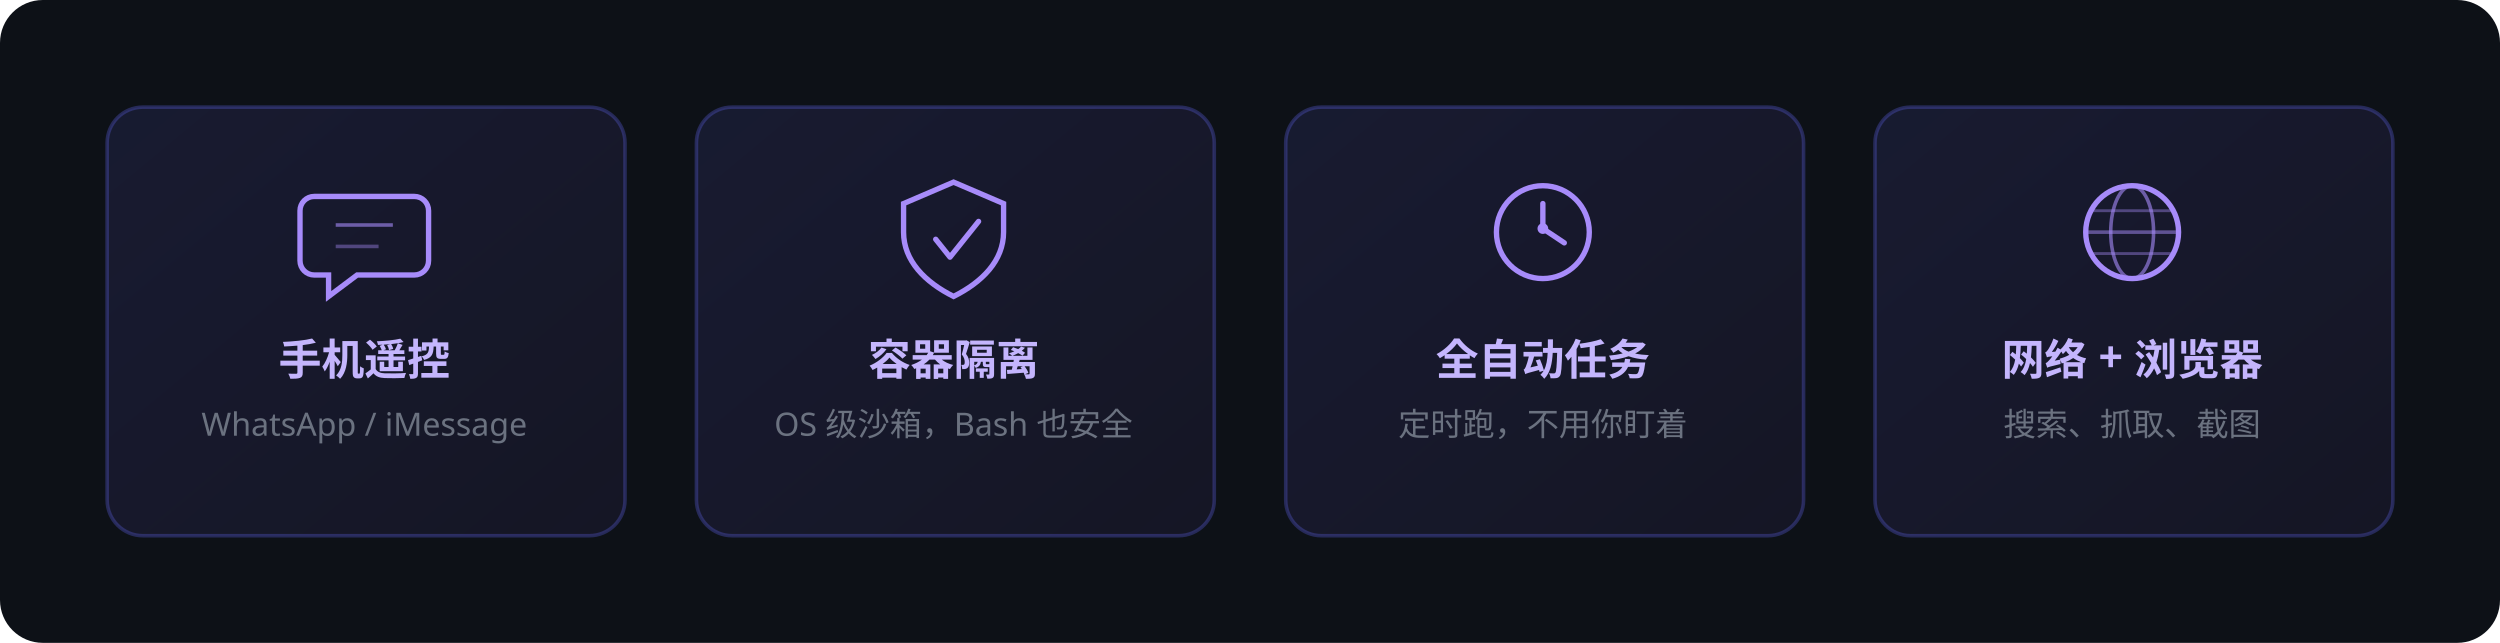
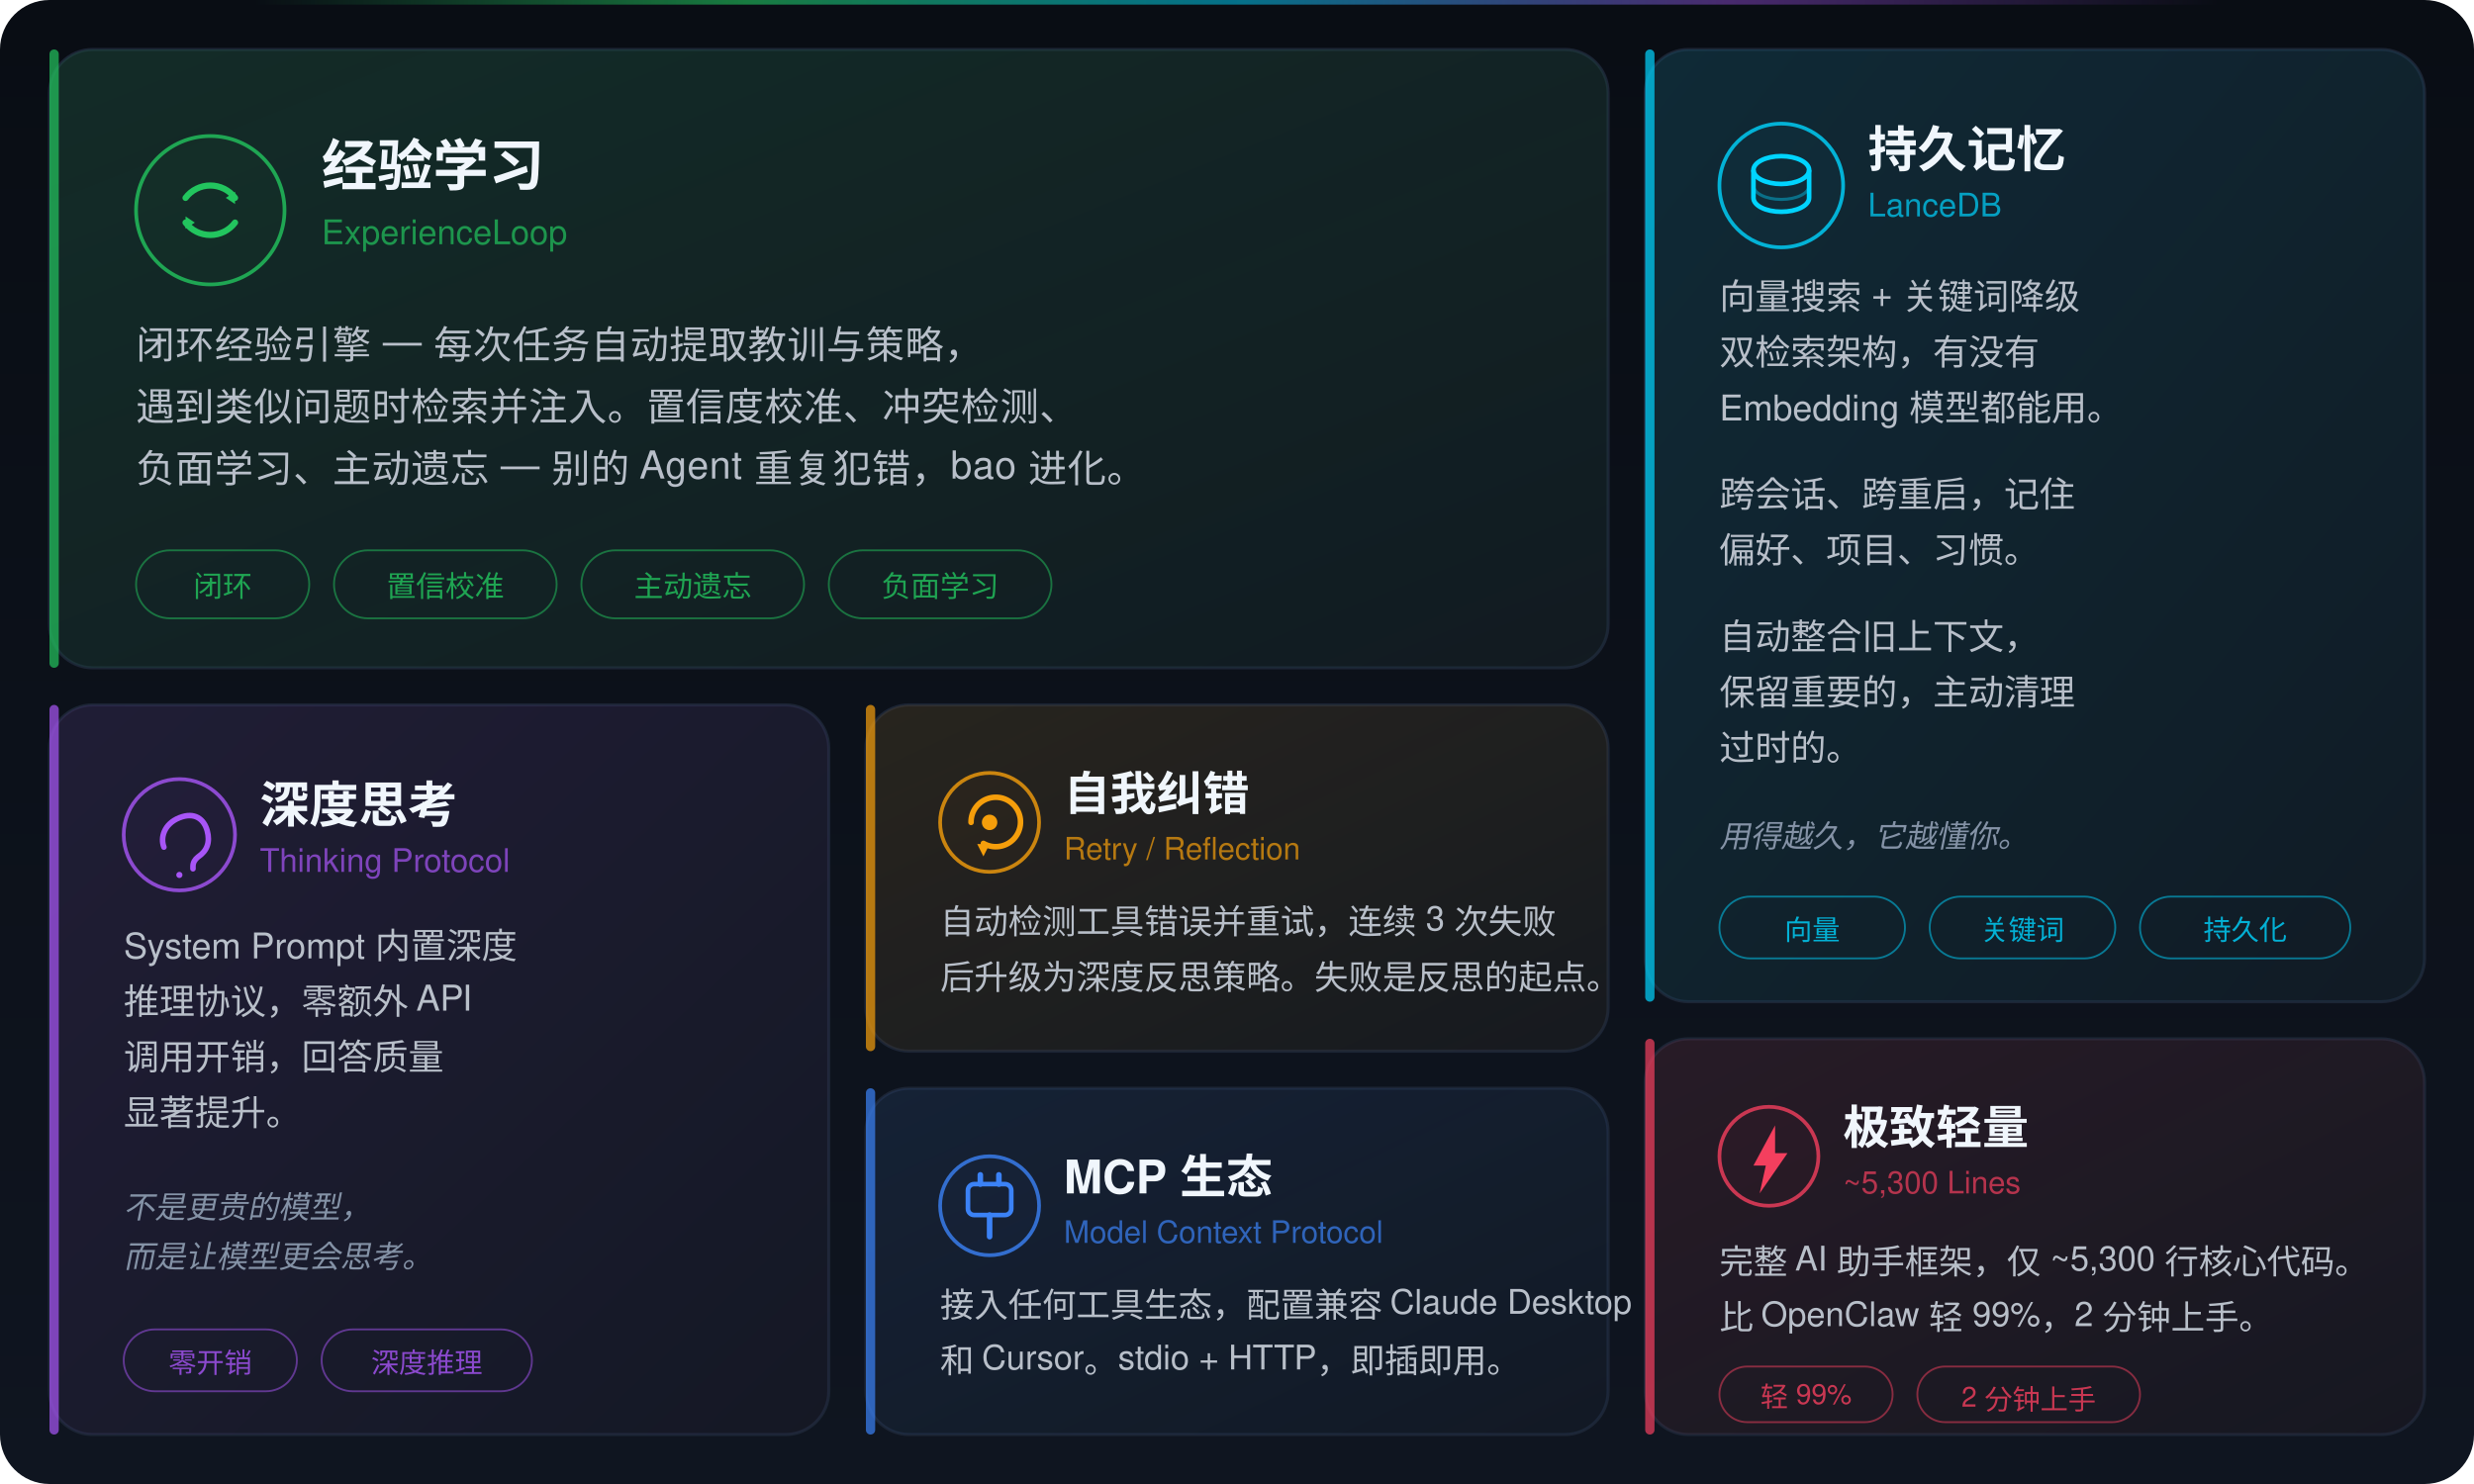
- <svg xmlns="http://www.w3.org/2000/svg" viewBox="0 0 700 180" width="700" height="180">
+ <svg xmlns="http://www.w3.org/2000/svg" viewBox="0 0 800 480">
  <defs>
-     <linearGradient id="f-grad" x1="0%" y1="0%" x2="100%" y2="100%">
-       <stop offset="0%" stop-color="#6366f1" stop-opacity="0.12" />
-       <stop offset="100%" stop-color="#8b5cf6" stop-opacity="0.06" />
+     <style>
+       .t{font-family:-apple-system,BlinkMacSystemFont,"Segoe UI","Noto Sans SC",Helvetica,Arial,sans-serif}
+       @keyframes shimmer{0%{opacity:.4}50%{opacity:.8}100%{opacity:.4}}
+       .acc{animation:shimmer 4s ease-in-out infinite}
+     </style>
+     <linearGradient id="bg" x1="0" y1="0" x2="0" y2="1">
+       <stop offset="0%" stop-color="#090d14" />
+       <stop offset="100%" stop-color="#0f1520" />
+     </linearGradient>
+     <linearGradient id="g1" x1="0" y1="0" x2="1" y2="1">
+       <stop offset="0%" stop-color="#22c55e" stop-opacity=".12" />
+       <stop offset="100%" stop-color="#22c55e" stop-opacity=".02" />
+     </linearGradient>
+     <linearGradient id="g2" x1="0" y1="0" x2="1" y2="1">
+       <stop offset="0%" stop-color="#00d4ff" stop-opacity=".10" />
+       <stop offset="100%" stop-color="#00d4ff" stop-opacity=".02" />
+     </linearGradient>
+     <linearGradient id="g3" x1="0" y1="0" x2="1" y2="1">
+       <stop offset="0%" stop-color="#a855f7" stop-opacity=".10" />
+       <stop offset="100%" stop-color="#a855f7" stop-opacity=".02" />
+     </linearGradient>
+     <linearGradient id="g4" x1="0" y1="0" x2="1" y2="1">
+       <stop offset="0%" stop-color="#f59e0b" stop-opacity=".10" />
+       <stop offset="100%" stop-color="#f59e0b" stop-opacity=".02" />
+     </linearGradient>
+     <linearGradient id="g5" x1="0" y1="0" x2="1" y2="1">
+       <stop offset="0%" stop-color="#3b82f6" stop-opacity=".10" />
+       <stop offset="100%" stop-color="#3b82f6" stop-opacity=".02" />
+     </linearGradient>
+     <linearGradient id="g6" x1="0" y1="0" x2="1" y2="1">
+       <stop offset="0%" stop-color="#f43f5e" stop-opacity=".10" />
+       <stop offset="100%" stop-color="#f43f5e" stop-opacity=".02" />
+     </linearGradient>
+     <linearGradient id="topAccent" x1="0" y1="0" x2="1" y2="0">
+       <stop offset="0%" stop-color="#22c55e" stop-opacity="0" />
+       <stop offset="25%" stop-color="#22c55e" stop-opacity=".6" />
+       <stop offset="50%" stop-color="#00d4ff" stop-opacity=".5" />
+       <stop offset="75%" stop-color="#a855f7" stop-opacity=".4" />
+       <stop offset="100%" stop-color="#a855f7" stop-opacity="0" />
    </linearGradient>
  </defs>
-   <style>
-     @keyframes card-float {
-       0%, 100% { transform: translateY(0); }
-       50% { transform: translateY(-5px); }
-     }
-     .card-1 { animation: card-float 5s ease-in-out infinite; }
-     .card-2 { animation: card-float 5s ease-in-out infinite 0.8s; }
-     .card-3 { animation: card-float 5s ease-in-out infinite 1.6s; }
-     .card-4 { animation: card-float 5s ease-in-out infinite 2.4s; }
-     @keyframes icon-pulse {
-       0%, 100% { opacity: 0.7; }
-       50% { opacity: 1; }
-     }
-     .icon-glow { animation: icon-pulse 3s ease-in-out infinite; }
-     .icon-glow2 { animation: icon-pulse 3s ease-in-out infinite 0.8s; }
-     .icon-glow3 { animation: icon-pulse 3s ease-in-out infinite 1.6s; }
-     .icon-glow4 { animation: icon-pulse 3s ease-in-out infinite 2.4s; }
-   </style>
-   <rect width="700" height="180" fill="#0d1117" rx="12" />
-   <g class="card-1">
-     <rect x="30" y="30" width="145" height="120" rx="10" fill="url(#f-grad)" stroke="#6366f1" stroke-width="1" stroke-opacity="0.3" />
-     <g class="icon-glow" transform="translate(102, 65)">
-       <path d="M-14-10 h28 a4 4 0 0 1 4 4 v14 a4 4 0 0 1-4 4 h-16 l-8 6 v-6 h-4 a4 4 0 0 1-4-4 v-14 a4 4 0 0 1 4-4z" fill="none" stroke="#a78bfa" stroke-width="1.5" />
-       <line x1="-8" y1="-2" x2="8" y2="-2" stroke="#a78bfa" stroke-width="1" opacity="0.6" />
-       <line x1="-8" y1="4" x2="4" y2="4" stroke="#a78bfa" stroke-width="1" opacity="0.4" />
+   <rect width="800" height="480" fill="url(#bg)" rx="16" />
+   <rect x="80" y="0" width="640" height="1.5" fill="url(#topAccent)" rx="1" class="acc" />
+   <g transform="translate(16,16)" class="b1">
+     <rect width="504" height="200" rx="14" fill="#111720" stroke="#1c2535" stroke-width="1" />
+     <rect width="504" height="200" rx="14" fill="url(#g1)" />
+     <rect x="0" y="0" width="3" height="200" rx="1.5" fill="#22c55e" opacity=".7" />
+     <g transform="translate(28,28)">
+       <circle cx="24" cy="24" r="24" fill="#22c55e08" stroke="#22c55e" stroke-width="1.2" opacity=".8" />
+       <path d="M16 20a10 10 0 0 1 16 0" stroke="#22c55e" stroke-width="2" fill="none" stroke-linecap="round" />
+       <path d="M32 28a10 10 0 0 1-16 0" stroke="#22c55e" stroke-width="2" fill="none" stroke-linecap="round" />
+       <polygon points="32,18 32,22 29,20" fill="#22c55e" />
+       <polygon points="16,30 16,26 19,28" fill="#22c55e" />
    </g>
-     <text x="102" y="105" text-anchor="middle" font-family="system-ui, sans-serif" font-size="12" fill="#c4b5fd" font-weight="600">手机遥控</text>
-     <text x="102" y="122" text-anchor="middle" font-family="system-ui, sans-serif" font-size="9" fill="#6b7280">WhatsApp / iMessage</text>
+     <text x="88" y="44" class="t" fill="#f0f6fc" font-size="18" font-weight="700">经验学习</text>
+     <text x="88" y="63" class="t" fill="#22c55e" font-size="11" opacity=".7">ExperienceLoop</text>
+     <text x="28" y="100" class="t" fill="#b8bfc9" font-size="12.5" letter-spacing=".2">闭环经验引擎 — 每次任务自动提取教训与策略，</text>
+     <text x="28" y="120" class="t" fill="#b8bfc9" font-size="12.5" letter-spacing=".2">遇到类似问题时检索并注入。置信度校准、冲突检测、</text>
+     <text x="28" y="140" class="t" fill="#b8bfc9" font-size="12.5" letter-spacing=".2">负面学习、主动遗忘 — 别的 Agent 重复犯错，bao 进化。</text>
+     <rect x="28" y="162" width="56" height="22" rx="11" fill="none" stroke="#22c55e" stroke-width=".6" opacity=".5" />
+     <text x="56" y="177" class="t" text-anchor="middle" font-size="9.5" fill="#22c55e" font-weight="500" opacity=".8">闭环</text>
+     <rect x="92" y="162" width="72" height="22" rx="11" fill="none" stroke="#22c55e" stroke-width=".6" opacity=".5" />
+     <text x="128" y="177" class="t" text-anchor="middle" font-size="9.5" fill="#22c55e" font-weight="500" opacity=".8">置信校准</text>
+     <rect x="172" y="162" width="72" height="22" rx="11" fill="none" stroke="#22c55e" stroke-width=".6" opacity=".5" />
+     <text x="208" y="177" class="t" text-anchor="middle" font-size="9.5" fill="#22c55e" font-weight="500" opacity=".8">主动遗忘</text>
+     <rect x="252" y="162" width="72" height="22" rx="11" fill="none" stroke="#22c55e" stroke-width=".6" opacity=".5" />
+     <text x="288" y="177" class="t" text-anchor="middle" font-size="9.5" fill="#22c55e" font-weight="500" opacity=".8">负面学习</text>
  </g>
-   <g class="card-2">
-     <rect x="195" y="30" width="145" height="120" rx="10" fill="url(#f-grad)" stroke="#6366f1" stroke-width="1" stroke-opacity="0.3" />
-     <g class="icon-glow2" transform="translate(267, 65)">
-       <path d="M0-14 l14 6 v8 c0 8-6 14-14 18 c-8-4-14-10-14-18 v-8z" fill="none" stroke="#a78bfa" stroke-width="1.5" />
-       <polyline points="-5,2 -1,7 7,-3" fill="none" stroke="#a78bfa" stroke-width="1.5" stroke-linecap="round" stroke-linejoin="round" />
+   <g transform="translate(532,16)" class="b2">
+     <rect width="252" height="308" rx="14" fill="#111720" stroke="#1c2535" stroke-width="1" />
+     <rect width="252" height="308" rx="14" fill="url(#g2)" />
+     <rect x="0" y="0" width="3" height="308" rx="1.5" fill="#00d4ff" opacity=".7" />
+     <g transform="translate(24,24)">
+       <circle cx="20" cy="20" r="20" fill="#00d4ff08" stroke="#00d4ff" stroke-width="1.2" opacity=".8" />
+       <ellipse cx="20" cy="15" rx="9" ry="4.5" fill="none" stroke="#00d4ff" stroke-width="1.5" />
+       <path d="M11 15v9c0 2.5 4 4.5 9 4.5s9-2 9-4.5v-9" fill="none" stroke="#00d4ff" stroke-width="1.5" />
+       <path d="M11 20c0 2.5 4 4.5 9 4.5s9-2 9-4.5" fill="none" stroke="#00d4ff" stroke-width="1" opacity=".4" />
    </g>
-     <text x="267" y="105" text-anchor="middle" font-family="system-ui, sans-serif" font-size="12" fill="#c4b5fd" font-weight="600">容器隔离</text>
-     <text x="267" y="122" text-anchor="middle" font-family="system-ui, sans-serif" font-size="9" fill="#6b7280">OS 级沙箱，Bash 也安全</text>
+     <text x="72" y="38" class="t" fill="#f0f6fc" font-size="16" font-weight="700">持久记忆</text>
+     <text x="72" y="54" class="t" fill="#00d4ff" font-size="10.5" opacity=".7">LanceDB</text>
+     <text x="24" y="84" class="t" fill="#b8bfc9" font-size="11.5">向量搜索 + 关键词降级</text>
+     <text x="24" y="102" class="t" fill="#b8bfc9" font-size="11.5">双检索架构，有没有</text>
+     <text x="24" y="120" class="t" fill="#b8bfc9" font-size="11.5">Embedding 模型都能用。</text>
+     <text x="24" y="148" class="t" fill="#b8bfc9" font-size="11.5">跨会话、跨重启，记住</text>
+     <text x="24" y="166" class="t" fill="#b8bfc9" font-size="11.5">偏好、项目、习惯。</text>
+     <text x="24" y="194" class="t" fill="#b8bfc9" font-size="11.5">自动整合旧上下文，</text>
+     <text x="24" y="212" class="t" fill="#b8bfc9" font-size="11.5">保留重要的，主动清理</text>
+     <text x="24" y="230" class="t" fill="#b8bfc9" font-size="11.5">过时的。</text>
+     <text x="24" y="258" class="t" fill="#8492a6" font-size="10" font-style="italic">用得越久，它越懂你。</text>
+     <rect x="24" y="274" width="60" height="20" rx="10" fill="none" stroke="#00d4ff" stroke-width=".6" opacity=".5" />
+     <text x="54" y="288" class="t" text-anchor="middle" font-size="9" fill="#00d4ff" font-weight="500" opacity=".8">向量</text>
+     <rect x="92" y="274" width="60" height="20" rx="10" fill="none" stroke="#00d4ff" stroke-width=".6" opacity=".5" />
+     <text x="122" y="288" class="t" text-anchor="middle" font-size="9" fill="#00d4ff" font-weight="500" opacity=".8">关键词</text>
+     <rect x="160" y="274" width="68" height="20" rx="10" fill="none" stroke="#00d4ff" stroke-width=".6" opacity=".5" />
+     <text x="194" y="288" class="t" text-anchor="middle" font-size="9" fill="#00d4ff" font-weight="500" opacity=".8">持久化</text>
  </g>
-   <g class="card-3">
-     <rect x="360" y="30" width="145" height="120" rx="10" fill="url(#f-grad)" stroke="#6366f1" stroke-width="1" stroke-opacity="0.3" />
-     <g class="icon-glow3" transform="translate(432, 65)">
-       <circle cx="0" cy="0" r="13" fill="none" stroke="#a78bfa" stroke-width="1.5" />
-       <line x1="0" y1="-1" x2="0" y2="-8" stroke="#a78bfa" stroke-width="1.5" stroke-linecap="round" />
-       <line x1="0" y1="-1" x2="6" y2="3" stroke="#a78bfa" stroke-width="1.5" stroke-linecap="round" />
-       <circle cx="0" cy="-1" r="1.5" fill="#a78bfa" />
+   <g transform="translate(16,228)" class="b3">
+     <rect width="252" height="236" rx="14" fill="#111720" stroke="#1c2535" stroke-width="1" />
+     <rect width="252" height="236" rx="14" fill="url(#g3)" />
+     <rect x="0" y="0" width="3" height="236" rx="1.5" fill="#a855f7" opacity=".7" />
+     <g transform="translate(24,24)">
+       <circle cx="18" cy="18" r="18" fill="#a855f708" stroke="#a855f7" stroke-width="1.2" opacity=".8" />
+       <path d="M13 22c-1.2-3 0-7.5 5-9.5s8 .5 9 4.2 0 6.5-3 8.5c-1 .8-1.6 1.8-1.6 3v.8" fill="none" stroke="#a855f7" stroke-width="1.8" stroke-linecap="round" />
+       <circle cx="18" cy="31" r="1" fill="#a855f7" />
    </g>
-     <text x="432" y="105" text-anchor="middle" font-family="system-ui, sans-serif" font-size="12" fill="#c4b5fd" font-weight="600">全自动任务</text>
-     <text x="432" y="122" text-anchor="middle" font-family="system-ui, sans-serif" font-size="9" fill="#6b7280">定时跑，不用你盯着</text>
+     <text x="68" y="38" class="t" fill="#f0f6fc" font-size="16" font-weight="700">深度思考</text>
+     <text x="68" y="54" class="t" fill="#a855f7" font-size="10.5" opacity=".7">Thinking Protocol</text>
+     <text x="24" y="82" class="t" fill="#b8bfc9" font-size="11.5">System Prompt 内置深度</text>
+     <text x="24" y="100" class="t" fill="#b8bfc9" font-size="11.5">推理协议，零额外 API</text>
+     <text x="24" y="118" class="t" fill="#b8bfc9" font-size="11.5">调用开销，回答质量</text>
+     <text x="24" y="136" class="t" fill="#b8bfc9" font-size="11.5">显著提升。</text>
+     <text x="24" y="166" class="t" fill="#8492a6" font-size="10" font-style="italic">不是更贵的模型，</text>
+     <text x="24" y="182" class="t" fill="#8492a6" font-size="10" font-style="italic">而是让模型更会思考。</text>
+     <rect x="24" y="202" width="56" height="20" rx="10" fill="none" stroke="#a855f7" stroke-width=".6" opacity=".5" />
+     <text x="52" y="216" class="t" text-anchor="middle" font-size="9" fill="#a855f7" font-weight="500" opacity=".8">零开销</text>
+     <rect x="88" y="202" width="68" height="20" rx="10" fill="none" stroke="#a855f7" stroke-width=".6" opacity=".5" />
+     <text x="122" y="216" class="t" text-anchor="middle" font-size="9" fill="#a855f7" font-weight="500" opacity=".8">深度推理</text>
  </g>
-   <g class="card-4">
-     <rect x="525" y="30" width="145" height="120" rx="10" fill="url(#f-grad)" stroke="#6366f1" stroke-width="1" stroke-opacity="0.3" />
-     <g class="icon-glow4" transform="translate(597, 65)">
-       <circle cx="0" cy="0" r="13" fill="none" stroke="#a78bfa" stroke-width="1.5" />
-       <ellipse cx="0" cy="0" rx="6" ry="13" fill="none" stroke="#a78bfa" stroke-width="1" opacity="0.6" />
-       <line x1="-13" y1="0" x2="13" y2="0" stroke="#a78bfa" stroke-width="1" opacity="0.5" />
-       <line x1="-11" y1="-6" x2="11" y2="-6" stroke="#a78bfa" stroke-width="0.8" opacity="0.4" />
-       <line x1="-11" y1="6" x2="11" y2="6" stroke="#a78bfa" stroke-width="0.8" opacity="0.4" />
+   <g transform="translate(280,228)" class="b4">
+     <rect width="240" height="112" rx="14" fill="#111720" stroke="#1c2535" stroke-width="1" />
+     <rect width="240" height="112" rx="14" fill="url(#g4)" />
+     <rect x="0" y="0" width="3" height="112" rx="1.5" fill="#f59e0b" opacity=".7" />
+     <g transform="translate(24,22)">
+       <circle cx="16" cy="16" r="16" fill="#f59e0b08" stroke="#f59e0b" stroke-width="1.2" opacity=".8" />
+       <path d="M10 16a8 8 0 1 1 4 6.8" fill="none" stroke="#f59e0b" stroke-width="1.8" stroke-linecap="round" />
+       <polygon points="12,23 16,23 14,27" fill="#f59e0b" />
+       <circle cx="16" cy="16" r="2.5" fill="#f59e0b" />
    </g>
-     <text x="597" y="105" text-anchor="middle" font-family="system-ui, sans-serif" font-size="12" fill="#c4b5fd" font-weight="600">网络 + 浏览器</text>
-     <text x="597" y="122" text-anchor="middle" font-family="system-ui, sans-serif" font-size="9" fill="#6b7280">搜索、抓取、截图</text>
+     <text x="64" y="34" class="t" fill="#f0f6fc" font-size="15" font-weight="700">自我纠错</text>
+     <text x="64" y="50" class="t" fill="#f59e0b" font-size="10" opacity=".7">Retry / Reflection</text>
+     <text x="24" y="74" class="t" fill="#b8bfc9" font-size="11">自动检测工具错误并重试，连续 3 次失败</text>
+     <text x="24" y="92" class="t" fill="#b8bfc9" font-size="11">后升级为深度反思策略。失败是反思的起点。</text>
+   </g>
+   <g transform="translate(280,352)" class="b5">
+     <rect width="240" height="112" rx="14" fill="#111720" stroke="#1c2535" stroke-width="1" />
+     <rect width="240" height="112" rx="14" fill="url(#g5)" />
+     <rect x="0" y="0" width="3" height="112" rx="1.5" fill="#3b82f6" opacity=".7" />
+     <g transform="translate(24,22)">
+       <circle cx="16" cy="16" r="16" fill="#3b82f608" stroke="#3b82f6" stroke-width="1.2" opacity=".8" />
+       <rect x="9" y="9" width="14" height="10" rx="2" fill="none" stroke="#3b82f6" stroke-width="1.5" />
+       <line x1="13" y1="9" x2="13" y2="6" stroke="#3b82f6" stroke-width="1.8" stroke-linecap="round" />
+       <line x1="19" y1="9" x2="19" y2="6" stroke="#3b82f6" stroke-width="1.8" stroke-linecap="round" />
+       <line x1="16" y1="19" x2="16" y2="26" stroke="#3b82f6" stroke-width="1.8" stroke-linecap="round" />
+     </g>
+     <text x="64" y="34" class="t" fill="#f0f6fc" font-size="15" font-weight="700">MCP 生态</text>
+     <text x="64" y="50" class="t" fill="#3b82f6" font-size="10" opacity=".7">Model Context Protocol</text>
+     <text x="24" y="74" class="t" fill="#b8bfc9" font-size="11">接入任何工具生态，配置兼容 Claude Desktop</text>
+     <text x="24" y="92" class="t" fill="#b8bfc9" font-size="11">和 Cursor。stdio + HTTP，即插即用。</text>
+   </g>
+   <g transform="translate(532,336)" class="b6">
+     <rect width="252" height="128" rx="14" fill="#111720" stroke="#1c2535" stroke-width="1" />
+     <rect width="252" height="128" rx="14" fill="url(#g6)" />
+     <rect x="0" y="0" width="3" height="128" rx="1.5" fill="#f43f5e" opacity=".7" />
+     <g transform="translate(24,22)">
+       <circle cx="16" cy="16" r="16" fill="#f43f5e08" stroke="#f43f5e" stroke-width="1.2" opacity=".8" />
+       <polygon points="18,6 11,19 15,19 13,28 22,15 18,15" fill="#f43f5e" />
+     </g>
+     <text x="64" y="34" class="t" fill="#f0f6fc" font-size="15" font-weight="700">极致轻量</text>
+     <text x="64" y="50" class="t" fill="#f43f5e" font-size="10" opacity=".7">~5,300 Lines</text>
+     <text x="24" y="76" class="t" fill="#b8bfc9" font-size="11">完整 AI 助手框架，仅 ~5,300 行核心代码。</text>
+     <text x="24" y="94" class="t" fill="#b8bfc9" font-size="11">比 OpenClaw 轻 99%，2 分钟上手。</text>
+     <rect x="24" y="106" width="56" height="18" rx="9" fill="none" stroke="#f43f5e" stroke-width=".6" opacity=".5" />
+     <text x="52" y="119" class="t" text-anchor="middle" font-size="9" fill="#f43f5e" font-weight="500" opacity=".8">轻 99%</text>
+     <rect x="88" y="106" width="72" height="18" rx="9" fill="none" stroke="#f43f5e" stroke-width=".6" opacity=".5" />
+     <text x="124" y="119" class="t" text-anchor="middle" font-size="9" fill="#f43f5e" font-weight="500" opacity=".8">2 分钟上手</text>
  </g>
</svg>
